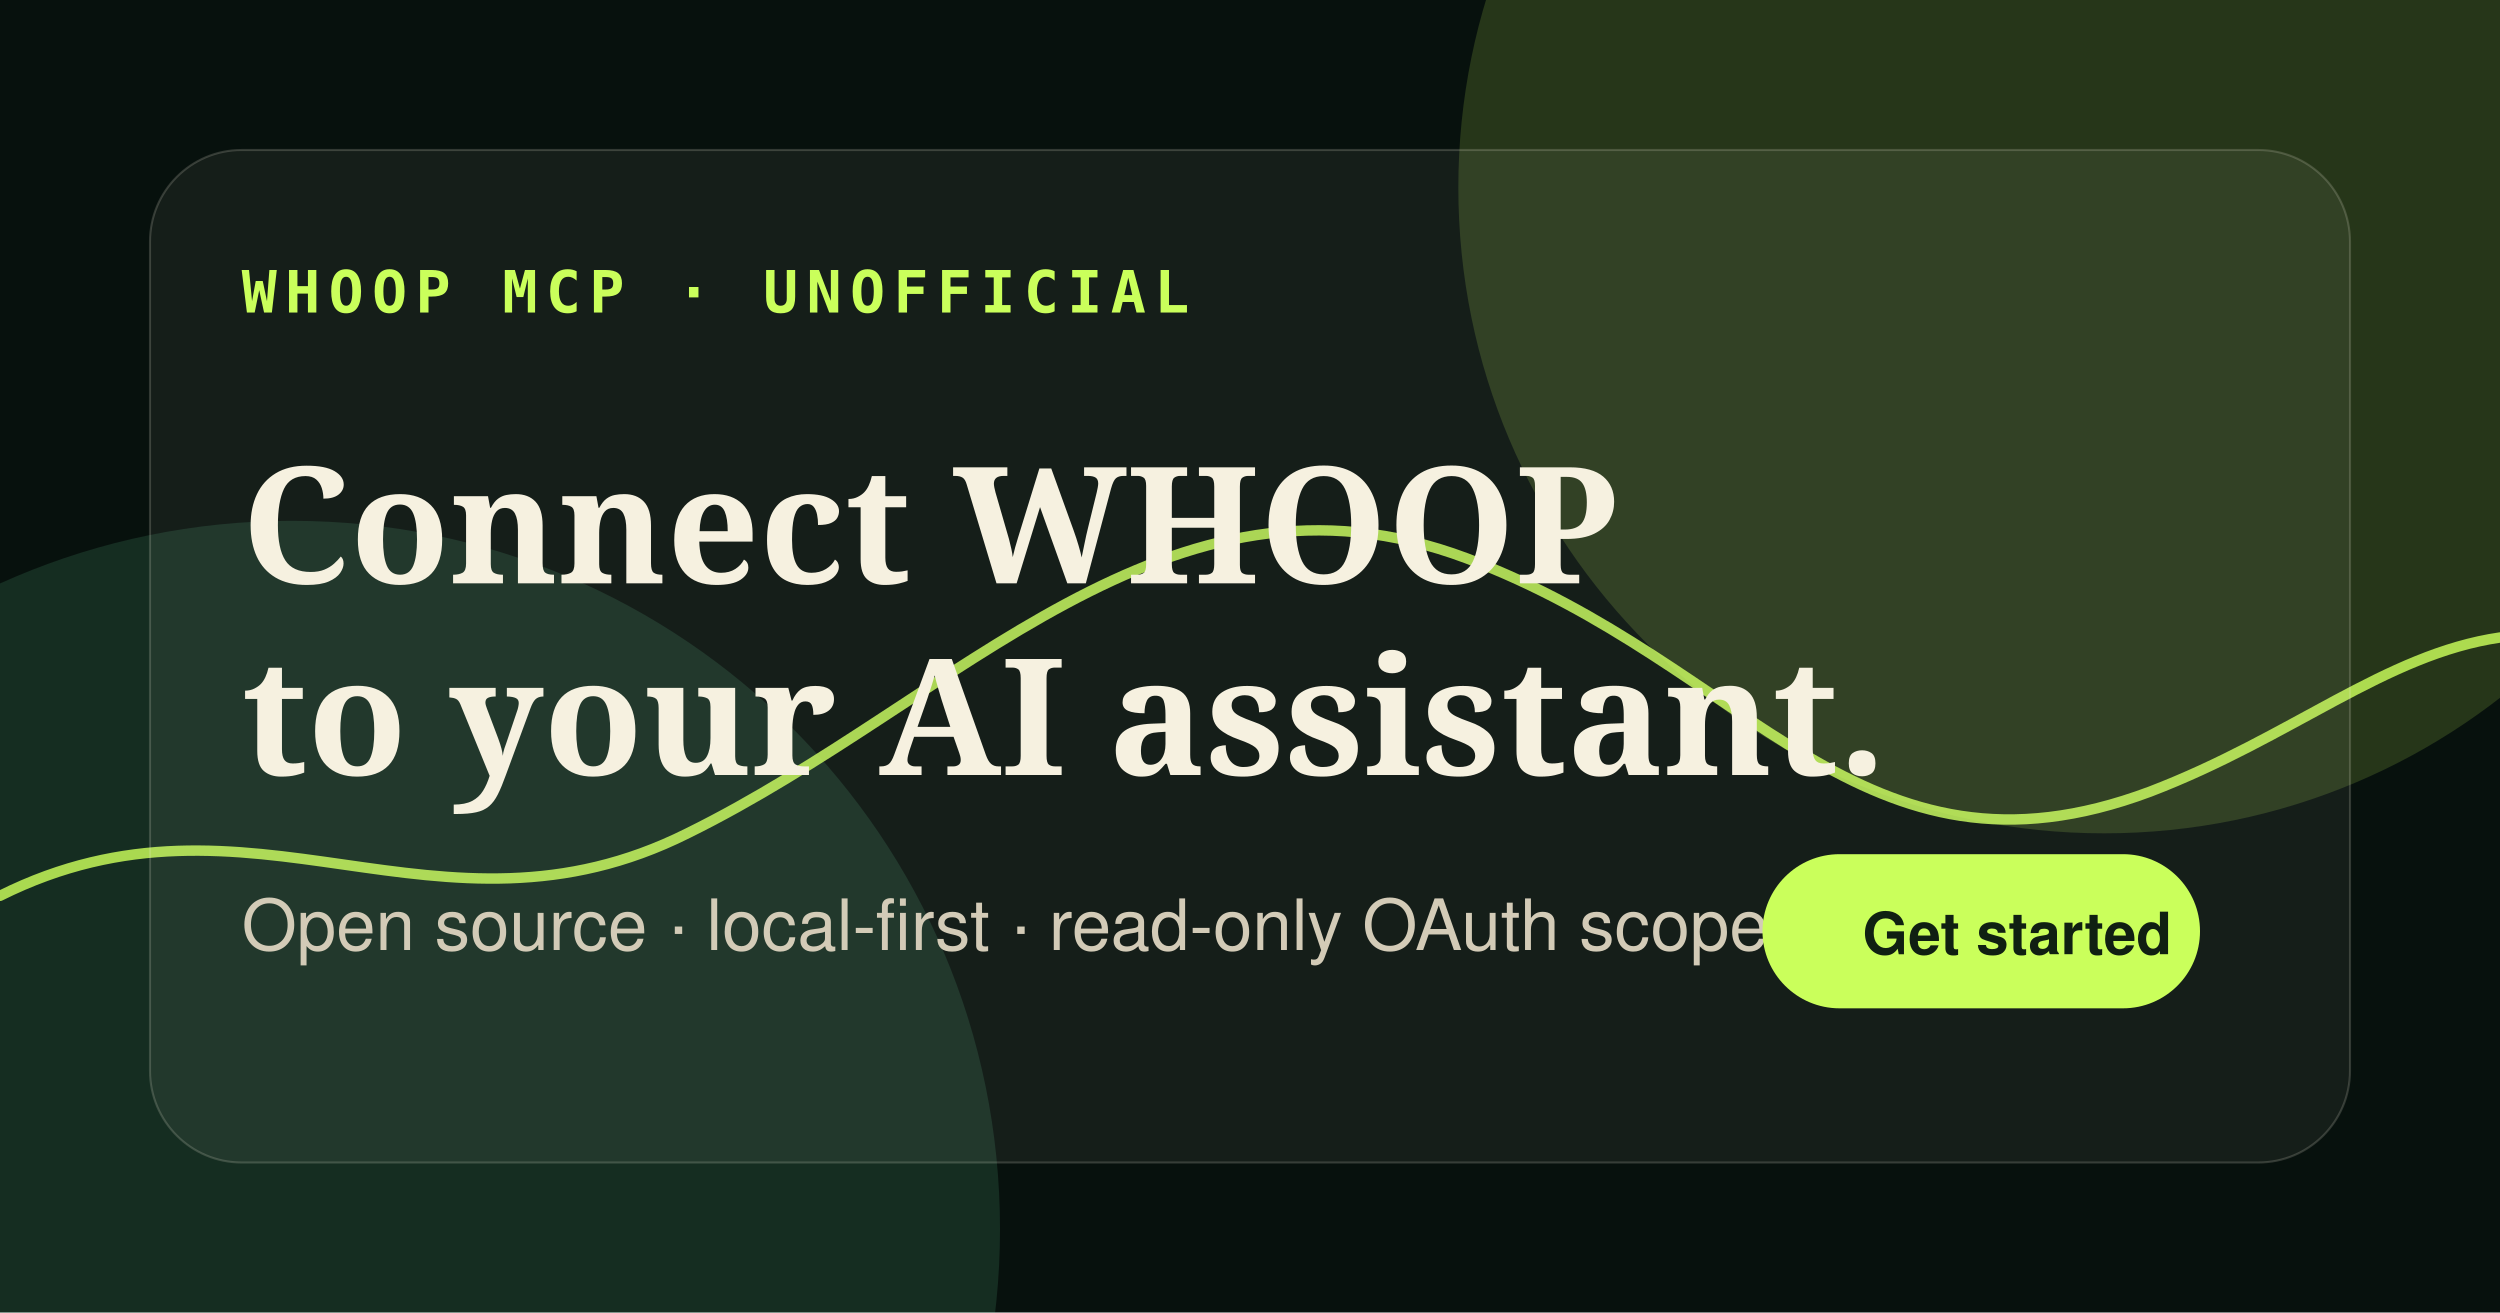
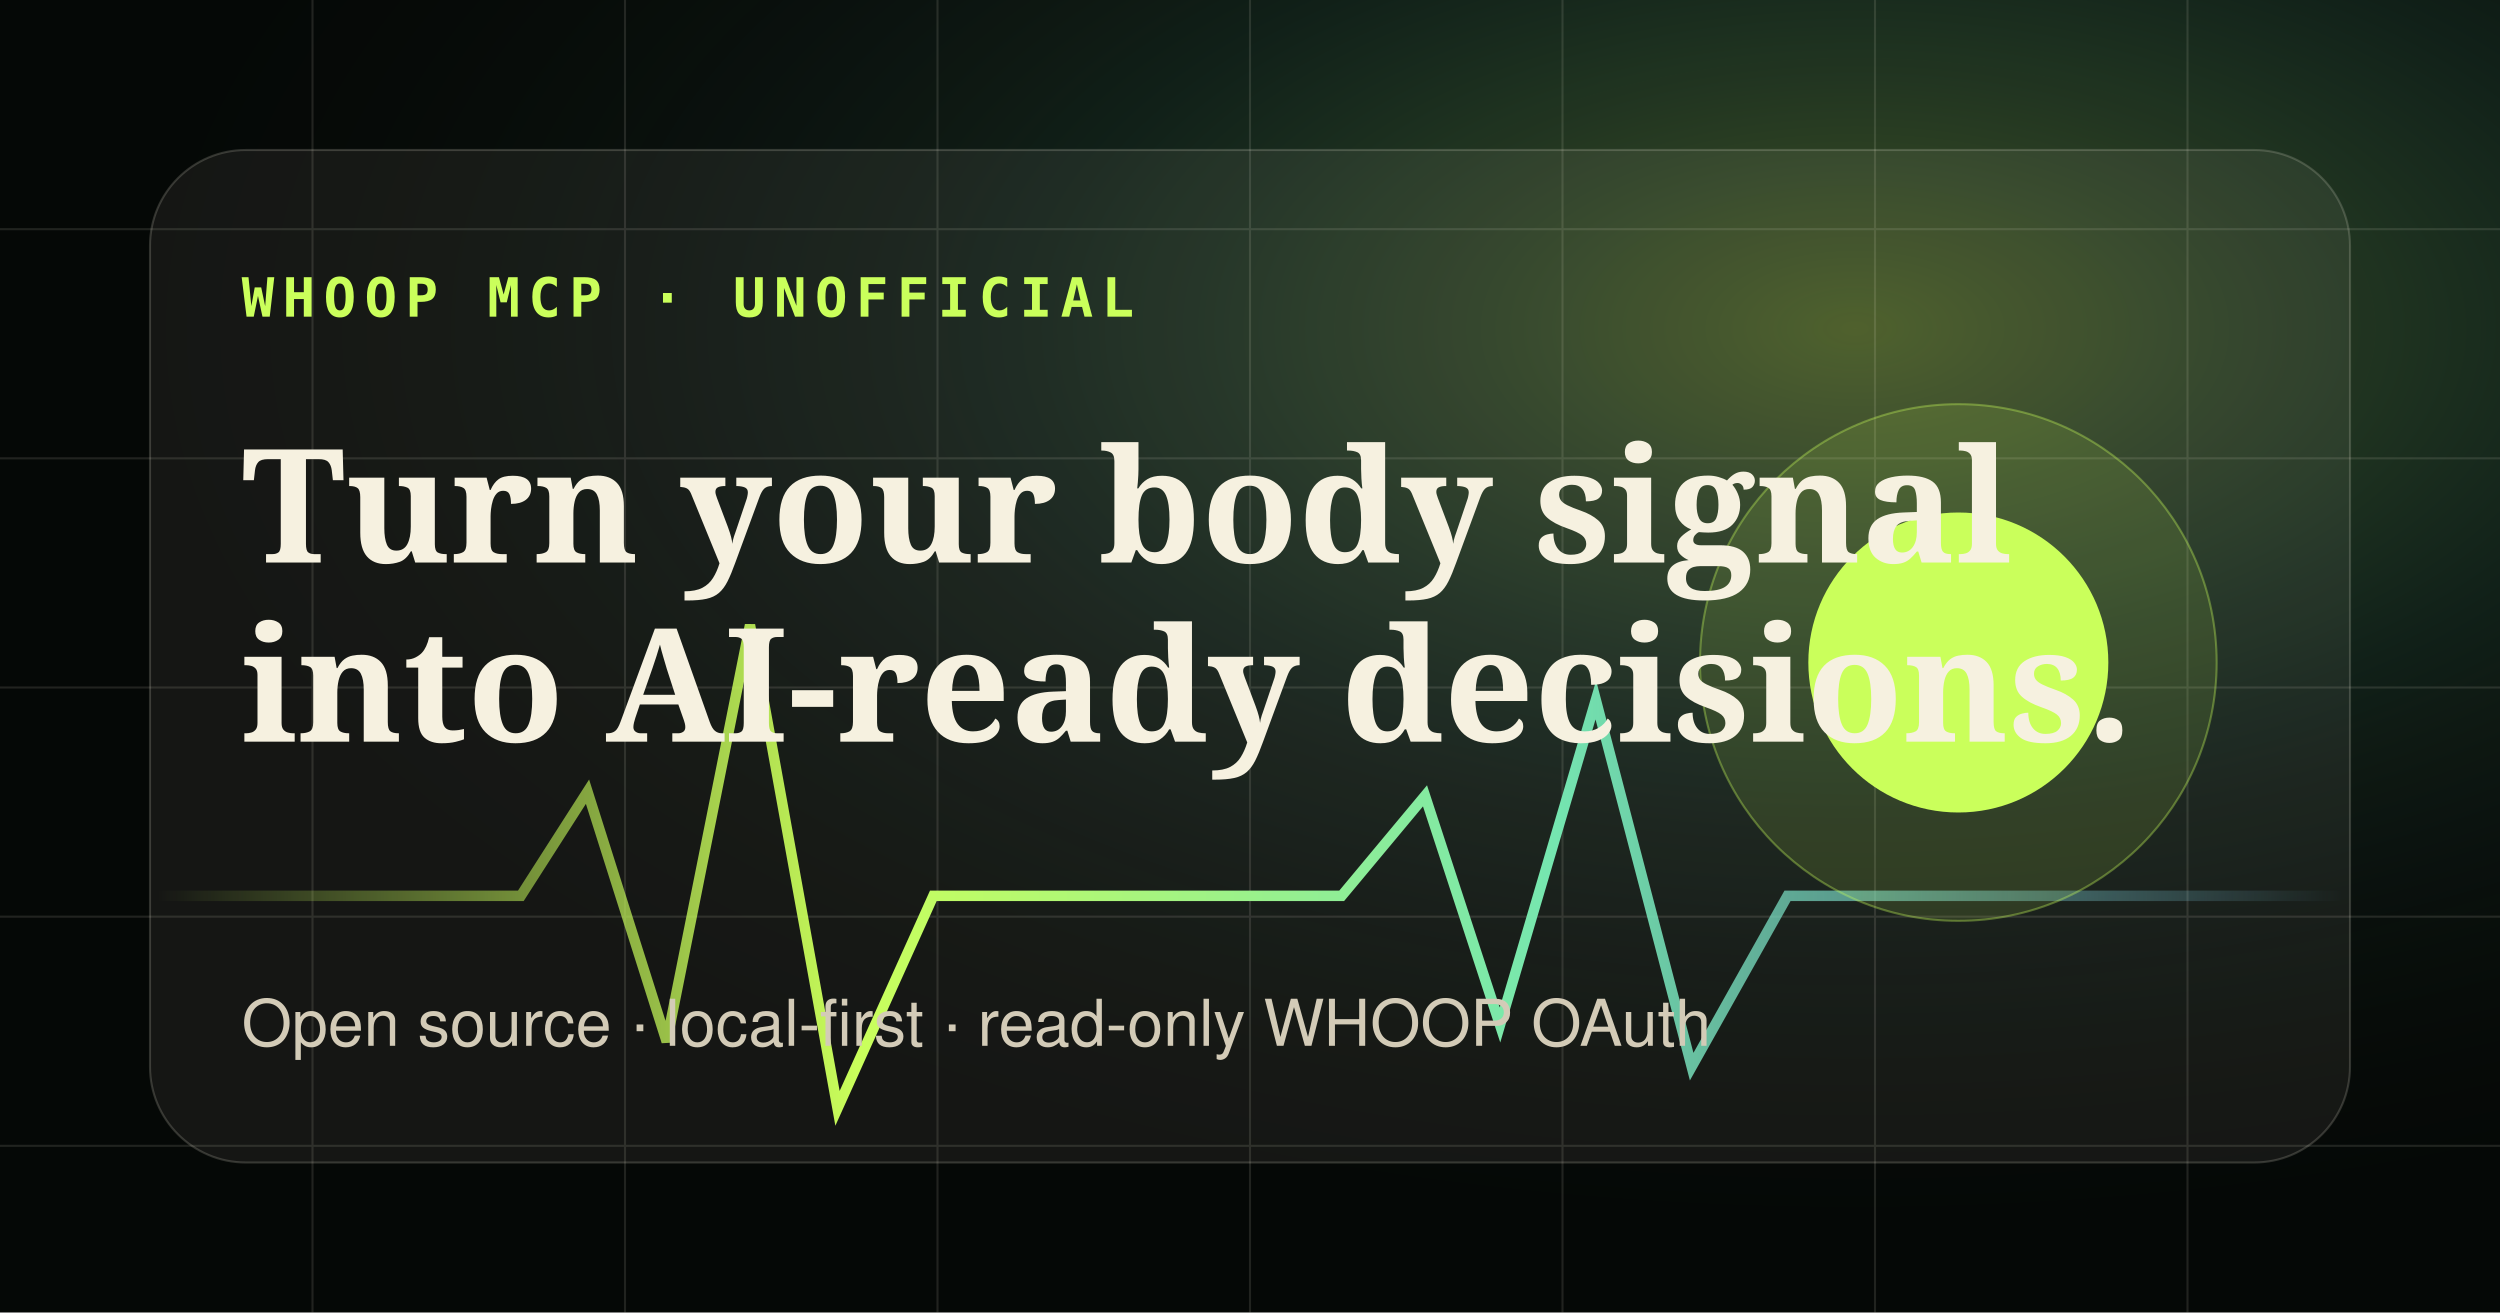
<svg xmlns="http://www.w3.org/2000/svg" width="1200" height="630" viewBox="0 0 1200 630" fill="none">
-   <rect width="1200" height="630" fill="#07110D" />
-   <circle cx="1010" cy="90" r="310" fill="#CAFF5B" fill-opacity="0.16" />
-   <circle cx="140" cy="590" r="340" fill="#75E6B0" fill-opacity="0.13" />
-   <path d="M0 430C120 370 210 460 330 400C460 336 560 214 704 268C840 319 893 432 1032 380C1100 354 1145 314 1200 306" stroke="#CAFF5B" stroke-width="5" stroke-linecap="round" stroke-opacity="0.82" />
-   <rect x="72" y="72" width="1056" height="486" rx="44" fill="#F6F1E0" fill-opacity="0.06" stroke="#F6F1E0" stroke-opacity="0.18" />
-   <text x="116" y="150" fill="#CAFF5B" font-family="Menlo, monospace" font-size="28" font-weight="700" letter-spacing="4">WHOOP MCP · UNOFFICIAL</text>
-   <text x="116" y="280" fill="#F6F1E0" font-family="Georgia, serif" font-size="78" font-weight="700">Connect WHOOP</text>
-   <text x="116" y="372" fill="#F6F1E0" font-family="Georgia, serif" font-size="78" font-weight="700">to your AI assistant.</text>
-   <text x="116" y="456" fill="#D3CBB7" font-family="Avenir, Helvetica, sans-serif" font-size="34">Open source · local-first · read-only OAuth scopes</text>
-   <rect x="846" y="410" width="210" height="74" rx="37" fill="#CAFF5B" />
-   <text x="894" y="458" fill="#102012" font-family="Avenir, Helvetica, sans-serif" font-size="28" font-weight="800">Get started</text>
+   <defs>
+     <radialGradient id="g" cx="74%" cy="25%" r="72%">
+       <stop stop-color="#CAFF5B" stop-opacity="0.32" />
+       <stop offset="0.45" stop-color="#75E6B0" stop-opacity="0.11" />
+       <stop offset="1" stop-color="#050806" stop-opacity="0" />
+     </radialGradient>
+     <linearGradient id="wave" x1="0" x2="1">
+       <stop stop-color="#CAFF5B" stop-opacity="0" />
+       <stop offset="0.32" stop-color="#CAFF5B" />
+       <stop offset="0.64" stop-color="#75E6B0" />
+       <stop offset="1" stop-color="#8DD8FF" stop-opacity="0" />
+     </linearGradient>
+   </defs>
+   <rect width="1200" height="630" fill="#050806" />
+   <rect width="1200" height="630" fill="url(#g)" />
+   <g opacity="0.12" stroke="#F6F1E0">
+     <path d="M0 110H1200M0 220H1200M0 330H1200M0 440H1200M0 550H1200" />
+     <path d="M150 0V630M300 0V630M450 0V630M600 0V630M750 0V630M900 0V630M1050 0V630" />
+   </g>
+   <rect x="72" y="72" width="1056" height="486" rx="46" fill="#F6F1E0" fill-opacity="0.065" stroke="#F6F1E0" stroke-opacity="0.18" />
+   <path d="M72 430H250L282 380L320 500L360 300L402 532L448 430H644L684 382L720 492L766 336L812 512L858 430H1128" stroke="url(#wave)" stroke-width="5" stroke-linecap="round" />
+   <circle cx="940" cy="318" r="124" fill="#CAFF5B" fill-opacity="0.12" stroke="#CAFF5B" stroke-opacity="0.35" />
+   <circle cx="940" cy="318" r="72" fill="#CAFF5B" />
+   <text x="116" y="152" fill="#CAFF5B" font-family="Menlo, monospace" font-size="26" font-weight="800" letter-spacing="4">WHOOP MCP · UNOFFICIAL</text>
+   <text x="116" y="270" fill="#F6F1E0" font-family="Georgia, serif" font-size="76" font-weight="700">Turn your body signal</text>
+   <text x="116" y="356" fill="#F6F1E0" font-family="Georgia, serif" font-size="76" font-weight="700">into AI-ready decisions.</text>
+   <text x="116" y="502" fill="#D3CBB7" font-family="Avenir, Helvetica, sans-serif" font-size="31">Open source · local-first · read-only WHOOP OAuth</text>
</svg>
